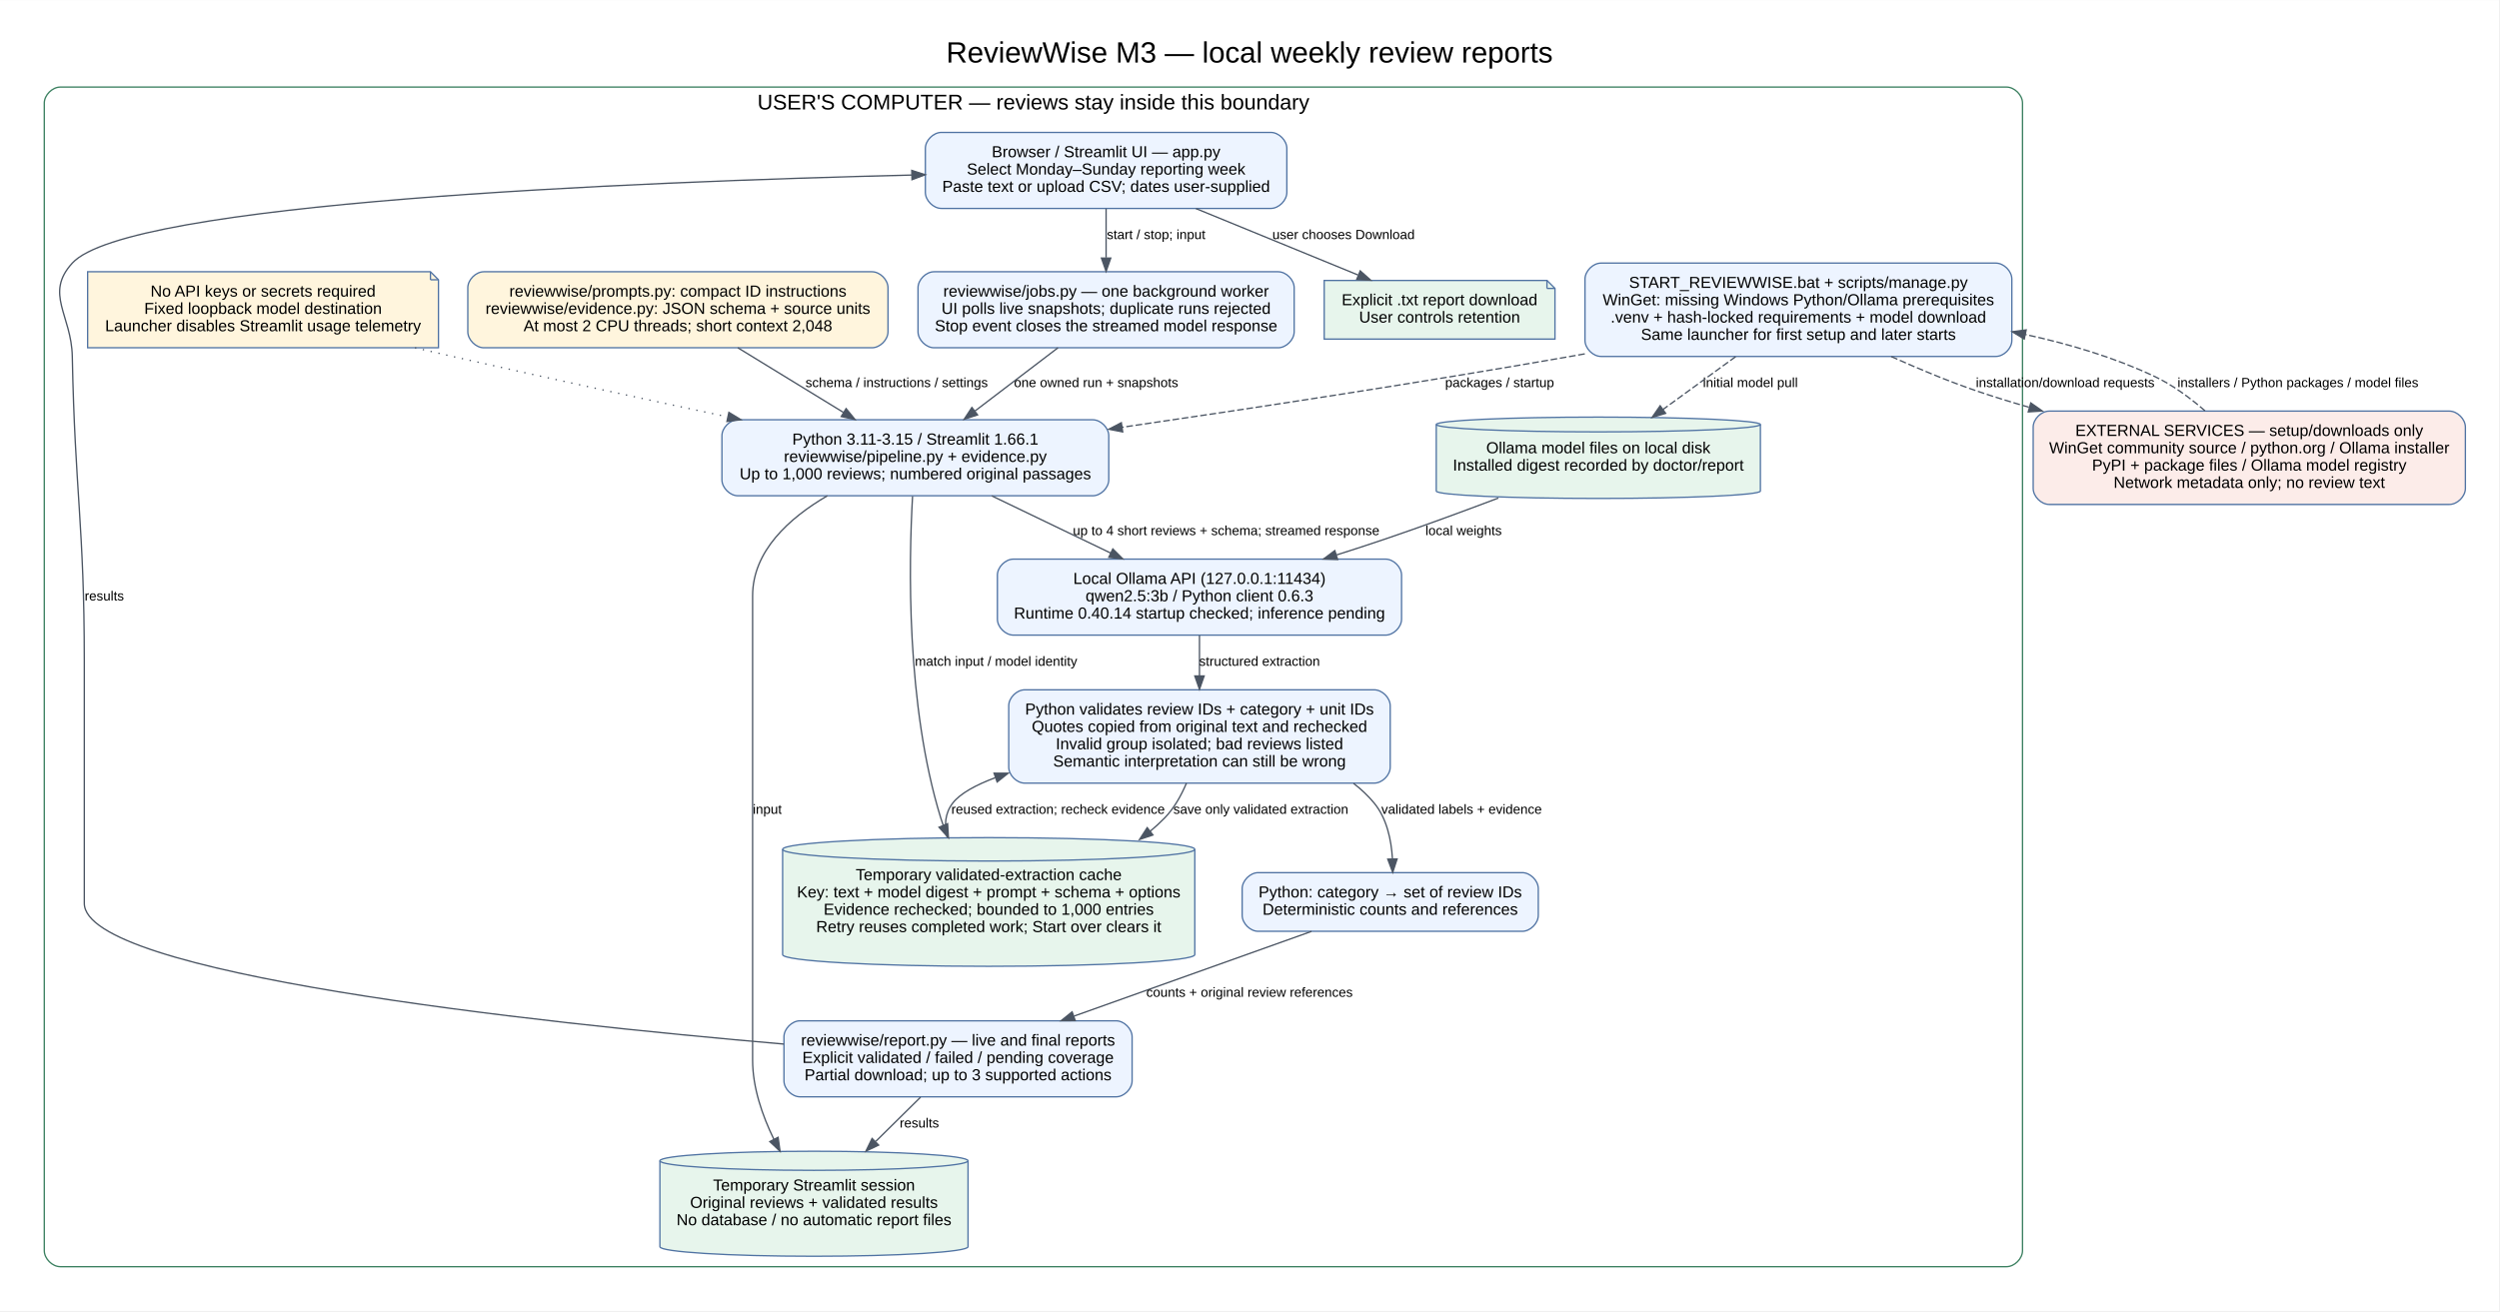
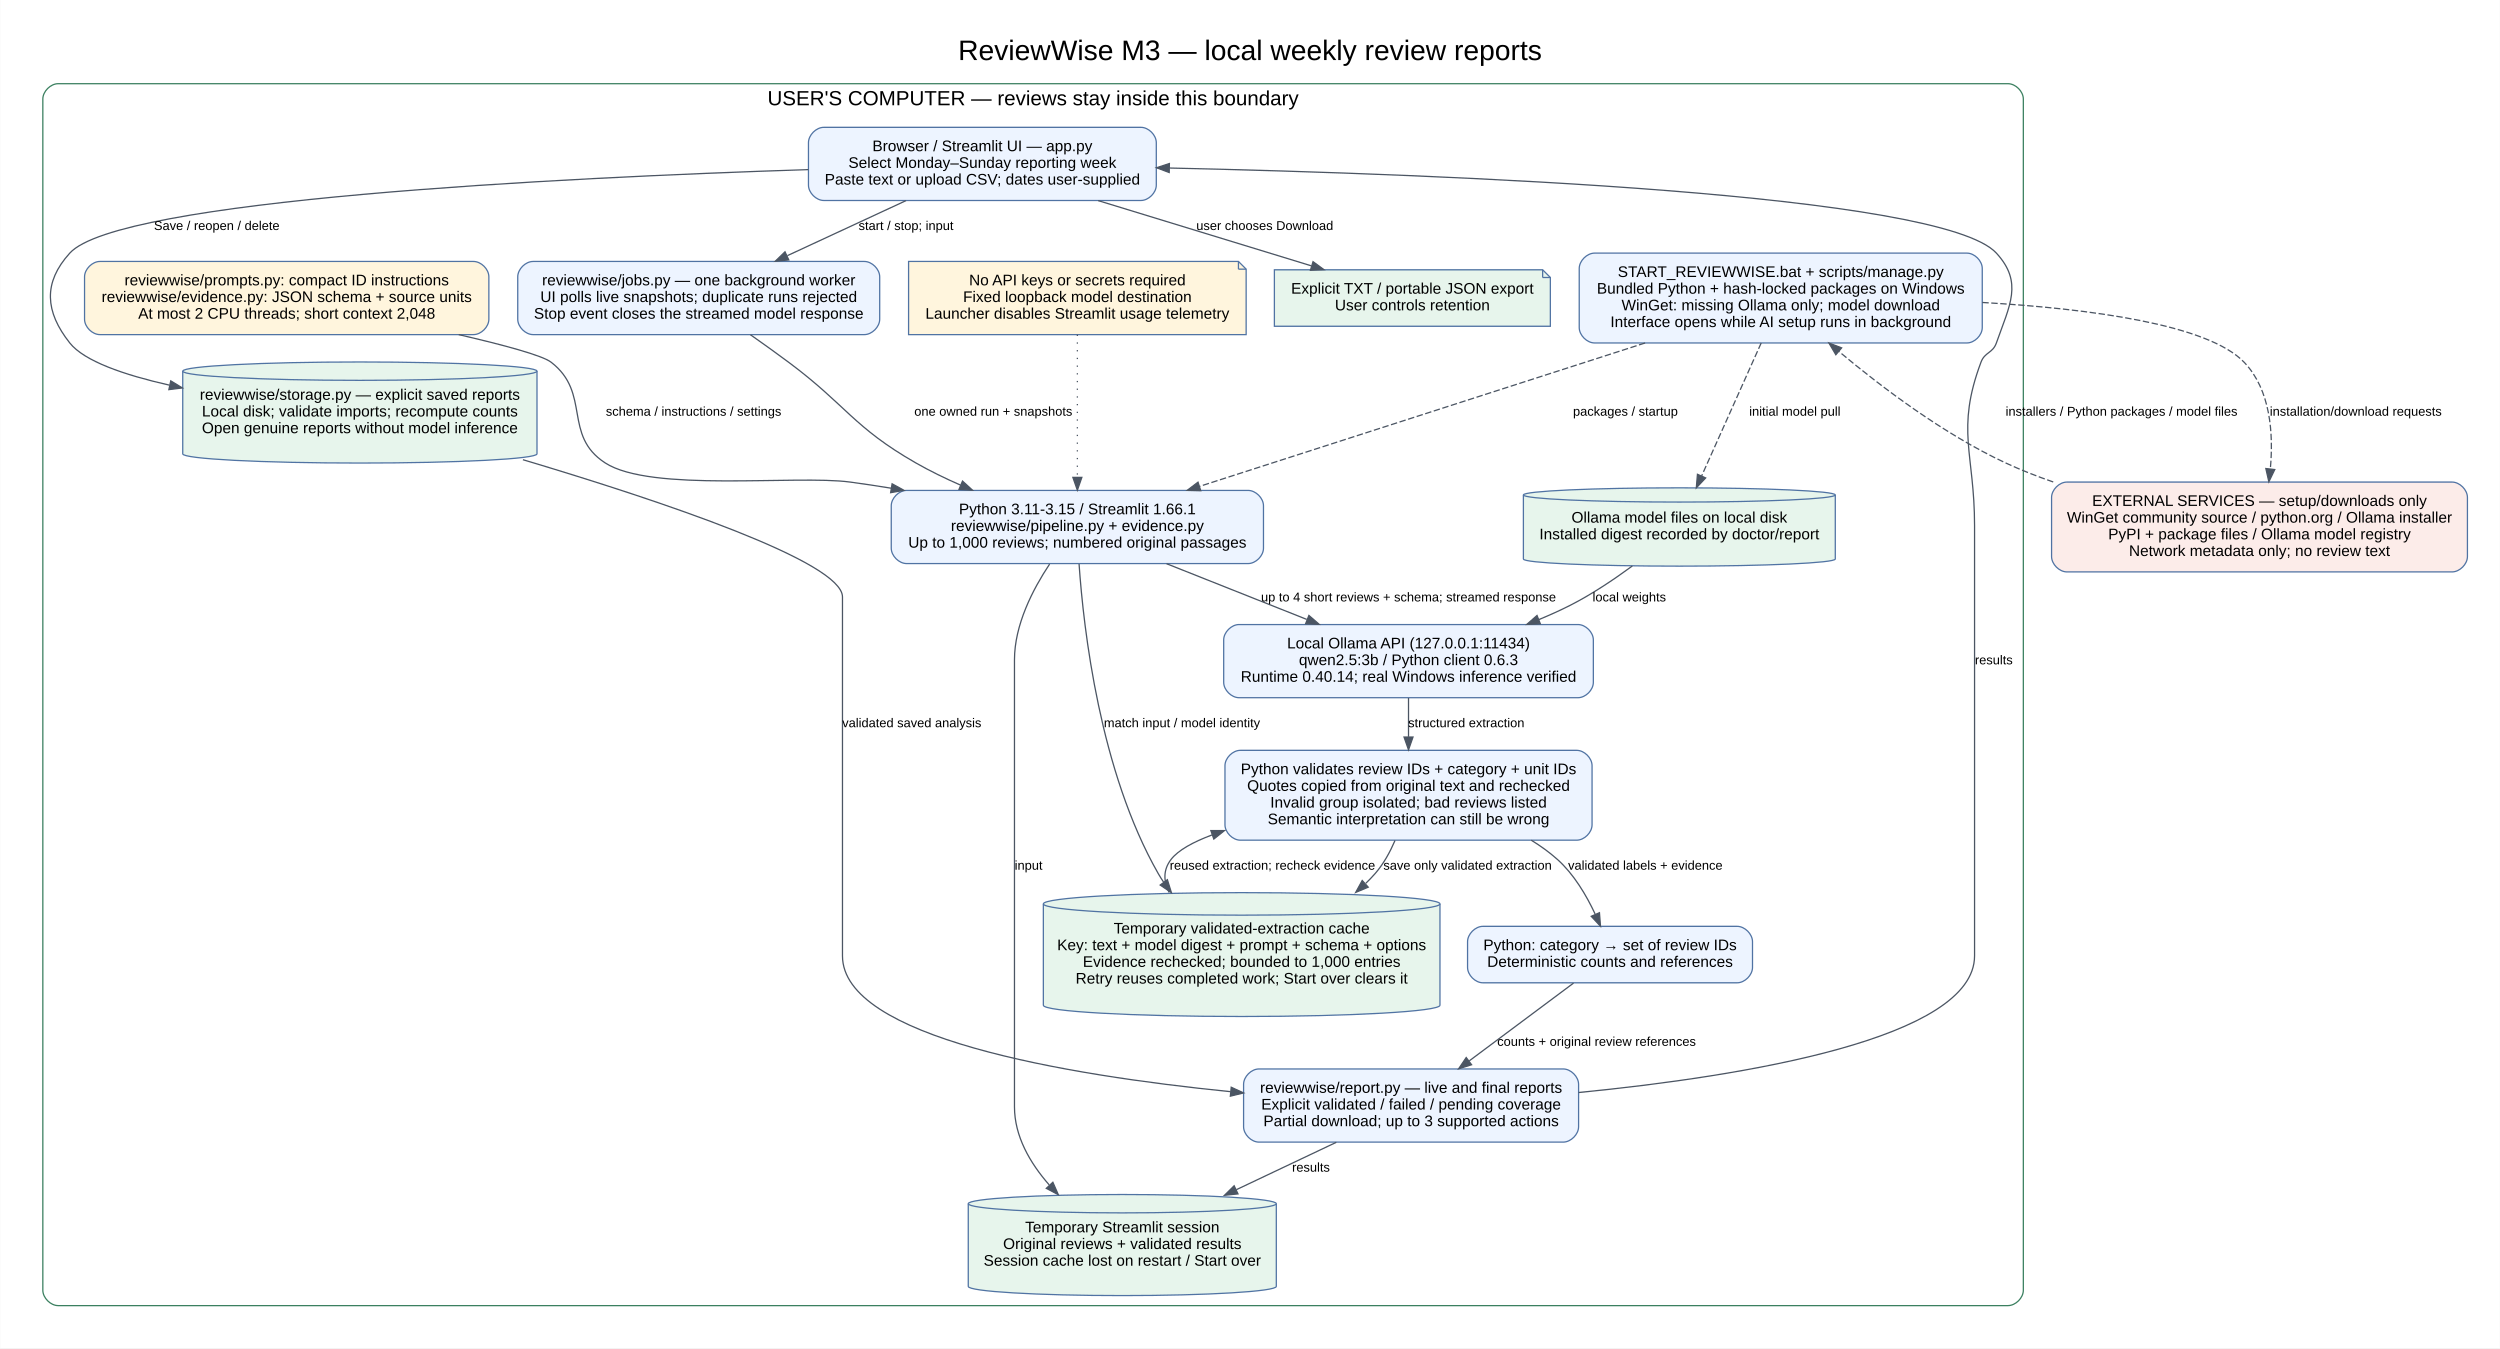
- <svg xmlns="http://www.w3.org/2000/svg" width="1873pt" height="983pt" viewBox="0.00 0.00 1873.40 983.03">
-   <g id="graph0" class="graph" transform="scale(1 1) rotate(0) translate(25.2 957.83)">
-     <polygon fill="white" stroke="transparent" points="-25.2,25.2 -25.2,-957.83 1848.2,-957.83 1848.2,25.2 -25.2,25.2" />
-     <text text-anchor="middle" x="911.5" y="-911.02" font-family="Arial" font-size="22.00">ReviewWise M3 — local weekly review reports</text>
+ <svg xmlns="http://www.w3.org/2000/svg" width="1947pt" height="1050pt" viewBox="0.00 0.00 1947.40 1050.40">
+   <g id="graph0" class="graph" transform="scale(1 1) rotate(0) translate(25.2 1025.2)">
+     <polygon fill="white" stroke="transparent" points="-25.2,25.2 -25.2,-1025.2 1922.2,-1025.2 1922.2,25.2 -25.2,25.2" />
+     <text text-anchor="middle" x="948.5" y="-978.4" font-family="Arial" font-size="22.00">ReviewWise M3 — local weekly review reports</text>
    <g id="clust1" class="cluster">
-       <path fill="white" stroke="#3b8060" d="M20,-8C20,-8 1479,-8 1479,-8 1485,-8 1491,-14 1491,-20 1491,-20 1491,-880.62 1491,-880.62 1491,-886.62 1485,-892.62 1479,-892.62 1479,-892.62 20,-892.62 20,-892.62 14,-892.62 8,-886.62 8,-880.62 8,-880.62 8,-20 8,-20 8,-14 14,-8 20,-8" />
-       <text text-anchor="middle" x="749.5" y="-875.83" font-family="Arial" font-size="16.00">USER'S COMPUTER — reviews stay inside this boundary</text>
+       <path fill="white" stroke="#3b8060" d="M20,-8C20,-8 1539,-8 1539,-8 1545,-8 1551,-14 1551,-20 1551,-20 1551,-948 1551,-948 1551,-954 1545,-960 1539,-960 1539,-960 20,-960 20,-960 14,-960 8,-954 8,-948 8,-948 8,-20 8,-20 8,-14 14,-8 20,-8" />
+       <text text-anchor="middle" x="779.5" y="-943.2" font-family="Arial" font-size="16.00">USER'S COMPUTER — reviews stay inside this boundary</text>
    </g>
    <g id="node1" class="node">
-       <path fill="#edf4ff" stroke="#5073a3" d="M927.5,-858.62C927.5,-858.62 680.5,-858.62 680.5,-858.62 674.5,-858.62 668.5,-852.62 668.5,-846.62 668.5,-846.62 668.5,-813.62 668.5,-813.62 668.5,-807.62 674.5,-801.62 680.5,-801.62 680.5,-801.62 927.5,-801.62 927.5,-801.62 933.5,-801.62 939.5,-807.62 939.5,-813.62 939.5,-813.62 939.5,-846.62 939.5,-846.62 939.5,-852.62 933.5,-858.62 927.5,-858.62" />
-       <text text-anchor="middle" x="804" y="-840.02" font-family="Arial" font-size="12.00">Browser / Streamlit UI — app.py</text>
-       <text text-anchor="middle" x="804" y="-827.02" font-family="Arial" font-size="12.00">Select Monday–Sunday reporting week</text>
-       <text text-anchor="middle" x="804" y="-814.02" font-family="Arial" font-size="12.00">Paste text or upload CSV; dates user-supplied</text>
+       <path fill="#edf4ff" stroke="#5073a3" d="M863.5,-926C863.5,-926 616.5,-926 616.5,-926 610.5,-926 604.5,-920 604.5,-914 604.5,-914 604.5,-881 604.5,-881 604.5,-875 610.5,-869 616.5,-869 616.5,-869 863.5,-869 863.5,-869 869.5,-869 875.5,-875 875.5,-881 875.5,-881 875.5,-914 875.5,-914 875.5,-920 869.5,-926 863.5,-926" />
+       <text text-anchor="middle" x="740" y="-907.4" font-family="Arial" font-size="12.00">Browser / Streamlit UI — app.py</text>
+       <text text-anchor="middle" x="740" y="-894.4" font-family="Arial" font-size="12.00">Select Monday–Sunday reporting week</text>
+       <text text-anchor="middle" x="740" y="-881.4" font-family="Arial" font-size="12.00">Paste text or upload CSV; dates user-supplied</text>
    </g>
    <g id="node3" class="node">
-       <path fill="#edf4ff" stroke="#5073a3" d="M933,-754.12C933,-754.12 675,-754.12 675,-754.12 669,-754.12 663,-748.12 663,-742.12 663,-742.12 663,-709.12 663,-709.12 663,-703.12 669,-697.12 675,-697.12 675,-697.12 933,-697.12 933,-697.12 939,-697.12 945,-703.12 945,-709.12 945,-709.12 945,-742.12 945,-742.12 945,-748.12 939,-754.12 933,-754.12" />
-       <text text-anchor="middle" x="804" y="-735.52" font-family="Arial" font-size="12.00">reviewwise/jobs.py — one background worker</text>
-       <text text-anchor="middle" x="804" y="-722.52" font-family="Arial" font-size="12.00">UI polls live snapshots; duplicate runs rejected</text>
-       <text text-anchor="middle" x="804" y="-709.52" font-family="Arial" font-size="12.00">Stop event closes the streamed model response</text>
+       <path fill="#edf4ff" stroke="#5073a3" d="M648,-821.5C648,-821.5 390,-821.5 390,-821.5 384,-821.5 378,-815.5 378,-809.5 378,-809.5 378,-776.5 378,-776.5 378,-770.5 384,-764.5 390,-764.5 390,-764.5 648,-764.5 648,-764.5 654,-764.5 660,-770.5 660,-776.5 660,-776.5 660,-809.5 660,-809.5 660,-815.5 654,-821.5 648,-821.5" />
+       <text text-anchor="middle" x="519" y="-802.9" font-family="Arial" font-size="12.00">reviewwise/jobs.py — one background worker</text>
+       <text text-anchor="middle" x="519" y="-789.9" font-family="Arial" font-size="12.00">UI polls live snapshots; duplicate runs rejected</text>
+       <text text-anchor="middle" x="519" y="-776.9" font-family="Arial" font-size="12.00">Stop event closes the streamed model response</text>
    </g>
    <g id="edge1" class="edge">
-       <path fill="none" stroke="#4b5563" d="M804,-801.39C804,-790.11 804,-776.89 804,-764.72" />
-       <polygon fill="#4b5563" stroke="#4b5563" points="807.5,-764.39 804,-754.39 800.5,-764.39 807.5,-764.39" />
-       <text text-anchor="middle" x="841.5" y="-778.62" font-family="Arial" font-size="10.00">start / stop; input</text>
+       <path fill="none" stroke="#4b5563" d="M680.49,-868.9C651.99,-855.68 617.7,-839.78 588.07,-826.03" />
+       <polygon fill="#4b5563" stroke="#4b5563" points="589.17,-822.68 578.62,-821.65 586.22,-829.03 589.17,-822.68" />
+       <text text-anchor="middle" x="680.5" y="-846" font-family="Arial" font-size="10.00">start / stop; input</text>
    </g>
    <g id="node12" class="node">
-       <polygon fill="#e7f5ec" stroke="#5073a3" points="1134.5,-747.62 967.5,-747.62 967.5,-703.62 1140.5,-703.62 1140.5,-741.62 1134.5,-747.62" />
-       <polyline fill="none" stroke="#5073a3" points="1134.5,-747.62 1134.5,-741.62 " />
-       <polyline fill="none" stroke="#5073a3" points="1140.5,-741.62 1134.5,-741.62 " />
-       <text text-anchor="middle" x="1054" y="-729.02" font-family="Arial" font-size="12.00">Explicit .txt report download</text>
-       <text text-anchor="middle" x="1054" y="-716.02" font-family="Arial" font-size="12.00">User controls retention</text>
+       <polygon fill="#e7f5ec" stroke="#5073a3" points="1176.5,-815 967.5,-815 967.5,-771 1182.5,-771 1182.5,-809 1176.5,-815" />
+       <polyline fill="none" stroke="#5073a3" points="1176.5,-815 1176.5,-809 " />
+       <polyline fill="none" stroke="#5073a3" points="1182.5,-809 1176.5,-809 " />
+       <text text-anchor="middle" x="1075" y="-796.4" font-family="Arial" font-size="12.00">Explicit TXT / portable JSON export</text>
+       <text text-anchor="middle" x="1075" y="-783.4" font-family="Arial" font-size="12.00">User controls retention</text>
+     </g>
+     <g id="edge17" class="edge">
+       <path fill="none" stroke="#4b5563" d="M830.21,-868.9C882.08,-853.03 946.62,-833.28 996.4,-818.05" />
+       <polygon fill="#4b5563" stroke="#4b5563" points="997.61,-821.34 1006.15,-815.07 995.57,-814.64 997.61,-821.34" />
+       <text text-anchor="middle" x="960" y="-846" font-family="Arial" font-size="10.00">user chooses Download</text>
+     </g>
+     <g id="node14" class="node">
+       <path fill="#e7f5ec" stroke="#5073a3" d="M393,-736.03C393,-739.98 331.15,-743.19 255,-743.19 178.85,-743.19 117,-739.98 117,-736.03 117,-736.03 117,-671.6 117,-671.6 117,-667.65 178.85,-664.44 255,-664.44 331.15,-664.44 393,-667.65 393,-671.6 393,-671.6 393,-736.03 393,-736.03" />
+       <path fill="none" stroke="#5073a3" d="M393,-736.03C393,-732.08 331.15,-728.87 255,-728.87 178.85,-728.87 117,-732.08 117,-736.03" />
+       <text text-anchor="middle" x="255" y="-713.71" font-family="Arial" font-size="12.00">reviewwise/storage.py — explicit saved reports</text>
+       <text text-anchor="middle" x="255" y="-700.71" font-family="Arial" font-size="12.00">Local disk; validate imports; recompute counts</text>
+       <text text-anchor="middle" x="255" y="-687.71" font-family="Arial" font-size="12.00">Open genuine reports without model inference</text>
    </g>
    <g id="edge15" class="edge">
-       <path fill="none" stroke="#4b5563" d="M871.32,-801.52C909.16,-786.01 956.03,-766.79 992.81,-751.71" />
-       <polygon fill="#4b5563" stroke="#4b5563" points="994.5,-754.8 1002.42,-747.77 991.84,-748.33 994.5,-754.8" />
-       <text text-anchor="middle" x="982" y="-778.62" font-family="Arial" font-size="10.00">user chooses Download</text>
+       <path fill="none" stroke="#4b5563" d="M604.42,-893.07C408.88,-886.7 66.86,-869.68 29,-828 8.08,-804.97 9.68,-782.39 29,-758 40.18,-743.88 71.09,-733.14 106.59,-725.14" />
+       <polygon fill="#4b5563" stroke="#4b5563" points="107.67,-728.48 116.71,-722.95 106.2,-721.64 107.67,-728.48" />
+       <text text-anchor="middle" x="143.5" y="-846" font-family="Arial" font-size="10.00">Save / reopen / delete</text>
    </g>
    <g id="node2" class="node">
-       <path fill="#edf4ff" stroke="#5073a3" d="M794,-643.12C794,-643.12 528,-643.12 528,-643.12 522,-643.12 516,-637.12 516,-631.12 516,-631.12 516,-598.12 516,-598.12 516,-592.12 522,-586.12 528,-586.12 528,-586.12 794,-586.12 794,-586.12 800,-586.12 806,-592.12 806,-598.12 806,-598.12 806,-631.12 806,-631.12 806,-637.12 800,-643.12 794,-643.12" />
-       <text text-anchor="middle" x="661" y="-624.52" font-family="Arial" font-size="12.00">Python 3.11-3.15 / Streamlit 1.66.1</text>
-       <text text-anchor="middle" x="661" y="-611.52" font-family="Arial" font-size="12.00">reviewwise/pipeline.py + evidence.py</text>
-       <text text-anchor="middle" x="661" y="-598.52" font-family="Arial" font-size="12.00">Up to 1,000 reviews; numbered original passages</text>
+       <path fill="#edf4ff" stroke="#5073a3" d="M947,-643.12C947,-643.12 681,-643.12 681,-643.12 675,-643.12 669,-637.12 669,-631.12 669,-631.12 669,-598.12 669,-598.12 669,-592.12 675,-586.12 681,-586.12 681,-586.12 947,-586.12 947,-586.12 953,-586.12 959,-592.12 959,-598.12 959,-598.12 959,-631.12 959,-631.12 959,-637.12 953,-643.12 947,-643.12" />
+       <text text-anchor="middle" x="814" y="-624.52" font-family="Arial" font-size="12.00">Python 3.11-3.15 / Streamlit 1.66.1</text>
+       <text text-anchor="middle" x="814" y="-611.52" font-family="Arial" font-size="12.00">reviewwise/pipeline.py + evidence.py</text>
+       <text text-anchor="middle" x="814" y="-598.52" font-family="Arial" font-size="12.00">Up to 1,000 reviews; numbered original passages</text>
    </g>
    <g id="node5" class="node">
-       <path fill="#edf4ff" stroke="#5073a3" d="M1013.5,-538.62C1013.5,-538.62 734.5,-538.62 734.5,-538.62 728.5,-538.62 722.5,-532.62 722.5,-526.62 722.5,-526.62 722.5,-493.62 722.5,-493.62 722.5,-487.62 728.5,-481.62 734.5,-481.62 734.5,-481.62 1013.5,-481.62 1013.5,-481.62 1019.5,-481.62 1025.5,-487.62 1025.5,-493.62 1025.5,-493.62 1025.5,-526.62 1025.5,-526.62 1025.5,-532.62 1019.5,-538.62 1013.5,-538.62" />
-       <text text-anchor="middle" x="874" y="-520.02" font-family="Arial" font-size="12.00">Local Ollama API (127.0.0.1:11434)</text>
-       <text text-anchor="middle" x="874" y="-507.02" font-family="Arial" font-size="12.00">qwen2.5:3b / Python client 0.6.3</text>
-       <text text-anchor="middle" x="874" y="-494.02" font-family="Arial" font-size="12.00">Runtime 0.40.14 startup checked; inference pending</text>
+       <path fill="#edf4ff" stroke="#5073a3" d="M1204,-538.62C1204,-538.62 940,-538.62 940,-538.62 934,-538.62 928,-532.62 928,-526.62 928,-526.62 928,-493.62 928,-493.62 928,-487.62 934,-481.62 940,-481.62 940,-481.62 1204,-481.62 1204,-481.62 1210,-481.62 1216,-487.62 1216,-493.62 1216,-493.62 1216,-526.62 1216,-526.62 1216,-532.62 1210,-538.62 1204,-538.62" />
+       <text text-anchor="middle" x="1072" y="-520.02" font-family="Arial" font-size="12.00">Local Ollama API (127.0.0.1:11434)</text>
+       <text text-anchor="middle" x="1072" y="-507.02" font-family="Arial" font-size="12.00">qwen2.5:3b / Python client 0.6.3</text>
+       <text text-anchor="middle" x="1072" y="-494.02" font-family="Arial" font-size="12.00">Runtime 0.40.14; real Windows inference verified</text>
    </g>
    <g id="edge4" class="edge">
-       <path fill="none" stroke="#4b5563" d="M718.36,-586.02C745.82,-572.81 778.87,-556.9 807.43,-543.16" />
-       <polygon fill="#4b5563" stroke="#4b5563" points="809.04,-546.27 816.54,-538.78 806.01,-539.96 809.04,-546.27" />
-       <text text-anchor="middle" x="894" y="-556.62" font-family="Arial" font-size="10.00">up to 4 short reviews + schema; streamed response</text>
+       <path fill="none" stroke="#4b5563" d="M883.48,-586.02C917.18,-572.63 957.81,-556.49 992.72,-542.62" />
+       <polygon fill="#4b5563" stroke="#4b5563" points="994.4,-545.72 1002.4,-538.78 991.81,-539.22 994.4,-545.72" />
+       <text text-anchor="middle" x="1072" y="-556.62" font-family="Arial" font-size="10.00">up to 4 short reviews + schema; streamed response</text>
    </g>
    <g id="node9" class="node">
-       <path fill="#e7f5ec" stroke="#5073a3" d="M700.5,-87.4C700.5,-91.35 648.73,-94.56 585,-94.56 521.27,-94.56 469.5,-91.35 469.5,-87.4 469.5,-87.4 469.5,-22.97 469.5,-22.97 469.5,-19.02 521.27,-15.81 585,-15.81 648.73,-15.81 700.5,-19.02 700.5,-22.97 700.5,-22.97 700.5,-87.4 700.5,-87.4" />
-       <path fill="none" stroke="#5073a3" d="M700.5,-87.4C700.5,-83.45 648.73,-80.24 585,-80.24 521.27,-80.24 469.5,-83.45 469.5,-87.4" />
-       <text text-anchor="middle" x="585" y="-65.09" font-family="Arial" font-size="12.00">Temporary Streamlit session</text>
-       <text text-anchor="middle" x="585" y="-52.09" font-family="Arial" font-size="12.00">Original reviews + validated results</text>
-       <text text-anchor="middle" x="585" y="-39.09" font-family="Arial" font-size="12.00">No database / no automatic report files</text>
+       <path fill="#e7f5ec" stroke="#5073a3" d="M969,-87.4C969,-91.35 915.21,-94.56 849,-94.56 782.79,-94.56 729,-91.35 729,-87.4 729,-87.4 729,-22.97 729,-22.97 729,-19.02 782.79,-15.81 849,-15.81 915.21,-15.81 969,-19.02 969,-22.97 969,-22.97 969,-87.4 969,-87.4" />
+       <path fill="none" stroke="#5073a3" d="M969,-87.4C969,-83.45 915.21,-80.24 849,-80.24 782.79,-80.24 729,-83.45 729,-87.4" />
+       <text text-anchor="middle" x="849" y="-65.09" font-family="Arial" font-size="12.00">Temporary Streamlit session</text>
+       <text text-anchor="middle" x="849" y="-52.09" font-family="Arial" font-size="12.00">Original reviews + validated results</text>
+       <text text-anchor="middle" x="849" y="-39.09" font-family="Arial" font-size="12.00">Session cache lost on restart / Start over</text>
    </g>
    <g id="edge13" class="edge">
-       <path fill="none" stroke="#4b5563" d="M595,-586.1C566.26,-569.33 539,-544.6 539,-511.12 539,-511.12 539,-511.12 539,-162.88 539,-142.44 546.21,-121.46 554.92,-103.58" />
-       <polygon fill="#4b5563" stroke="#4b5563" points="558.11,-105.02 559.58,-94.53 551.89,-101.81 558.11,-105.02" />
-       <text text-anchor="middle" x="550" y="-347.62" font-family="Arial" font-size="10.00">input</text>
+       <path fill="none" stroke="#4b5563" d="M792.37,-585.72C779.24,-566 765,-538.34 765,-511.12 765,-511.12 765,-511.12 765,-162.88 765,-139.98 777.09,-119.1 792.1,-102" />
+       <polygon fill="#4b5563" stroke="#4b5563" points="794.91,-104.12 799.17,-94.42 789.79,-99.35 794.91,-104.12" />
+       <text text-anchor="middle" x="776" y="-347.62" font-family="Arial" font-size="10.00">input</text>
    </g>
    <g id="node10" class="node">
-       <path fill="#e7f5ec" stroke="#5073a3" d="M870.5,-320.98C870.5,-325.82 801.25,-329.75 716,-329.75 630.75,-329.75 561.5,-325.82 561.5,-320.98 561.5,-320.98 561.5,-242.02 561.5,-242.02 561.5,-237.18 630.75,-233.25 716,-233.25 801.25,-233.25 870.5,-237.18 870.5,-242.02 870.5,-242.02 870.5,-320.98 870.5,-320.98" />
-       <path fill="none" stroke="#5073a3" d="M870.5,-320.98C870.5,-316.14 801.25,-312.2 716,-312.2 630.75,-312.2 561.5,-316.14 561.5,-320.98" />
-       <text text-anchor="middle" x="716" y="-297.9" font-family="Arial" font-size="12.00">Temporary validated-extraction cache</text>
-       <text text-anchor="middle" x="716" y="-284.9" font-family="Arial" font-size="12.00">Key: text + model digest + prompt + schema + options</text>
-       <text text-anchor="middle" x="716" y="-271.9" font-family="Arial" font-size="12.00">Evidence rechecked; bounded to 1,000 entries</text>
-       <text text-anchor="middle" x="716" y="-258.9" font-family="Arial" font-size="12.00">Retry reuses completed work; Start over clears it</text>
+       <path fill="#e7f5ec" stroke="#5073a3" d="M1096.5,-320.98C1096.5,-325.82 1027.25,-329.75 942,-329.75 856.75,-329.75 787.5,-325.82 787.5,-320.98 787.5,-320.98 787.5,-242.02 787.5,-242.02 787.5,-237.18 856.75,-233.25 942,-233.25 1027.25,-233.25 1096.5,-237.18 1096.5,-242.02 1096.5,-242.02 1096.5,-320.98 1096.5,-320.98" />
+       <path fill="none" stroke="#5073a3" d="M1096.5,-320.98C1096.5,-316.14 1027.25,-312.2 942,-312.2 856.75,-312.2 787.5,-316.14 787.5,-320.98" />
+       <text text-anchor="middle" x="942" y="-297.9" font-family="Arial" font-size="12.00">Temporary validated-extraction cache</text>
+       <text text-anchor="middle" x="942" y="-284.9" font-family="Arial" font-size="12.00">Key: text + model digest + prompt + schema + options</text>
+       <text text-anchor="middle" x="942" y="-271.9" font-family="Arial" font-size="12.00">Evidence rechecked; bounded to 1,000 entries</text>
+       <text text-anchor="middle" x="942" y="-258.9" font-family="Arial" font-size="12.00">Retry reuses completed work; Start over clears it</text>
    </g>
    <g id="edge5" class="edge">
-       <path fill="none" stroke="#4b5563" d="M658.91,-585.77C656.06,-536.09 653.96,-429.44 680,-344.62 680.58,-342.75 681.22,-340.87 681.91,-338.99" />
-       <polygon fill="#4b5563" stroke="#4b5563" points="685.18,-340.24 685.81,-329.66 678.73,-337.54 685.18,-340.24" />
-       <text text-anchor="middle" x="721.5" y="-458.62" font-family="Arial" font-size="10.00">match input / model identity</text>
+       <path fill="none" stroke="#4b5563" d="M815.33,-585.79C818.85,-534.76 831.56,-424.17 877,-344.62 878.29,-342.37 879.68,-340.15 881.16,-337.96" />
+       <polygon fill="#4b5563" stroke="#4b5563" points="884.13,-339.84 887.27,-329.72 878.51,-335.67 884.13,-339.84" />
+       <text text-anchor="middle" x="895.5" y="-458.62" font-family="Arial" font-size="10.00">match input / model identity</text>
    </g>
    <g id="edge2" class="edge">
-       <path fill="none" stroke="#4b5563" d="M767.92,-697.12C749.01,-682.71 725.68,-664.93 705.64,-649.65" />
-       <polygon fill="#4b5563" stroke="#4b5563" points="707.65,-646.78 697.57,-643.5 703.4,-652.35 707.65,-646.78" />
-       <text text-anchor="middle" x="796.5" y="-667.62" font-family="Arial" font-size="10.00">one owned run + snapshots</text>
+       <path fill="none" stroke="#4b5563" d="M559.27,-764.42C569.08,-757.53 579.48,-750.09 589,-743 634.01,-709.48 639.31,-692.52 688,-664.62 699.04,-658.3 711.04,-652.46 723.12,-647.18" />
+       <polygon fill="#4b5563" stroke="#4b5563" points="724.52,-650.39 732.35,-643.25 721.78,-643.95 724.52,-650.39" />
+       <text text-anchor="middle" x="748.5" y="-701.31" font-family="Arial" font-size="10.00">one owned run + snapshots</text>
    </g>
    <g id="node4" class="node">
-       <path fill="#fff5dd" stroke="#5073a3" d="M628.5,-754.12C628.5,-754.12 337.5,-754.12 337.5,-754.12 331.5,-754.12 325.5,-748.12 325.5,-742.12 325.5,-742.12 325.5,-709.12 325.5,-709.12 325.5,-703.12 331.5,-697.12 337.5,-697.12 337.5,-697.12 628.5,-697.12 628.5,-697.12 634.5,-697.12 640.5,-703.12 640.5,-709.12 640.5,-709.12 640.5,-742.12 640.5,-742.12 640.5,-748.12 634.5,-754.12 628.5,-754.12" />
-       <text text-anchor="middle" x="483" y="-735.52" font-family="Arial" font-size="12.00">reviewwise/prompts.py: compact ID instructions</text>
-       <text text-anchor="middle" x="483" y="-722.52" font-family="Arial" font-size="12.00">reviewwise/evidence.py: JSON schema + source units</text>
-       <text text-anchor="middle" x="483" y="-709.52" font-family="Arial" font-size="12.00">At most 2 CPU threads; short context 2,048</text>
+       <path fill="#fff5dd" stroke="#5073a3" d="M343.5,-821.5C343.5,-821.5 52.5,-821.5 52.5,-821.5 46.5,-821.5 40.5,-815.5 40.5,-809.5 40.5,-809.5 40.5,-776.5 40.5,-776.5 40.5,-770.5 46.5,-764.5 52.5,-764.5 52.5,-764.5 343.5,-764.5 343.5,-764.5 349.5,-764.5 355.5,-770.5 355.5,-776.5 355.5,-776.5 355.5,-809.5 355.5,-809.5 355.5,-815.5 349.5,-821.5 343.5,-821.5" />
+       <text text-anchor="middle" x="198" y="-802.9" font-family="Arial" font-size="12.00">reviewwise/prompts.py: compact ID instructions</text>
+       <text text-anchor="middle" x="198" y="-789.9" font-family="Arial" font-size="12.00">reviewwise/evidence.py: JSON schema + source units</text>
+       <text text-anchor="middle" x="198" y="-776.9" font-family="Arial" font-size="12.00">At most 2 CPU threads; short context 2,048</text>
    </g>
    <g id="edge3" class="edge">
-       <path fill="none" stroke="#4b5563" d="M527.92,-697.12C551.96,-682.4 581.75,-664.15 607.05,-648.66" />
-       <polygon fill="#4b5563" stroke="#4b5563" points="609.09,-651.52 615.79,-643.31 605.43,-645.55 609.09,-651.52" />
-       <text text-anchor="middle" x="647" y="-667.62" font-family="Arial" font-size="10.00">schema / instructions / settings</text>
+       <path fill="none" stroke="#4b5563" d="M332.02,-764.49C367.09,-756.41 397.1,-748.31 404,-743 435.31,-718.89 412.91,-686.24 446,-664.62 481.64,-641.34 594.81,-655.32 637,-649.62 647.45,-648.22 658.21,-646.59 669.02,-644.83" />
+       <polygon fill="#4b5563" stroke="#4b5563" points="669.67,-648.27 678.96,-643.17 668.52,-641.36 669.67,-648.27" />
+       <text text-anchor="middle" x="515" y="-701.31" font-family="Arial" font-size="10.00">schema / instructions / settings</text>
    </g>
    <g id="node6" class="node">
-       <path fill="#edf4ff" stroke="#5073a3" d="M1005,-440.62C1005,-440.62 743,-440.62 743,-440.62 737,-440.62 731,-434.62 731,-428.62 731,-428.62 731,-382.62 731,-382.62 731,-376.62 737,-370.62 743,-370.62 743,-370.62 1005,-370.62 1005,-370.62 1011,-370.62 1017,-376.62 1017,-382.62 1017,-382.62 1017,-428.62 1017,-428.62 1017,-434.62 1011,-440.62 1005,-440.62" />
-       <text text-anchor="middle" x="874" y="-422.02" font-family="Arial" font-size="12.00">Python validates review IDs + category + unit IDs</text>
-       <text text-anchor="middle" x="874" y="-409.02" font-family="Arial" font-size="12.00">Quotes copied from original text and rechecked</text>
-       <text text-anchor="middle" x="874" y="-396.02" font-family="Arial" font-size="12.00">Invalid group isolated; bad reviews listed</text>
-       <text text-anchor="middle" x="874" y="-383.02" font-family="Arial" font-size="12.00">Semantic interpretation can still be wrong</text>
+       <path fill="#edf4ff" stroke="#5073a3" d="M1203,-440.62C1203,-440.62 941,-440.62 941,-440.62 935,-440.62 929,-434.62 929,-428.62 929,-428.62 929,-382.62 929,-382.62 929,-376.62 935,-370.62 941,-370.62 941,-370.62 1203,-370.62 1203,-370.62 1209,-370.62 1215,-376.62 1215,-382.62 1215,-382.62 1215,-428.62 1215,-428.62 1215,-434.62 1209,-440.62 1203,-440.62" />
+       <text text-anchor="middle" x="1072" y="-422.02" font-family="Arial" font-size="12.00">Python validates review IDs + category + unit IDs</text>
+       <text text-anchor="middle" x="1072" y="-409.02" font-family="Arial" font-size="12.00">Quotes copied from original text and rechecked</text>
+       <text text-anchor="middle" x="1072" y="-396.02" font-family="Arial" font-size="12.00">Invalid group isolated; bad reviews listed</text>
+       <text text-anchor="middle" x="1072" y="-383.02" font-family="Arial" font-size="12.00">Semantic interpretation can still be wrong</text>
    </g>
    <g id="edge9" class="edge">
-       <path fill="none" stroke="#4b5563" d="M874,-481.39C874,-472.05 874,-461.38 874,-451.09" />
-       <polygon fill="#4b5563" stroke="#4b5563" points="877.5,-450.98 874,-440.98 870.5,-450.98 877.5,-450.98" />
-       <text text-anchor="middle" x="919" y="-458.62" font-family="Arial" font-size="10.00">structured extraction</text>
+       <path fill="none" stroke="#4b5563" d="M1072,-481.39C1072,-472.05 1072,-461.38 1072,-451.09" />
+       <polygon fill="#4b5563" stroke="#4b5563" points="1075.5,-450.98 1072,-440.98 1068.5,-450.98 1075.5,-450.98" />
+       <text text-anchor="middle" x="1117" y="-458.62" font-family="Arial" font-size="10.00">structured extraction</text>
    </g>
    <g id="node7" class="node">
-       <path fill="#edf4ff" stroke="#5073a3" d="M1116,-303.5C1116,-303.5 918,-303.5 918,-303.5 912,-303.5 906,-297.5 906,-291.5 906,-291.5 906,-271.5 906,-271.5 906,-265.5 912,-259.5 918,-259.5 918,-259.5 1116,-259.5 1116,-259.5 1122,-259.5 1128,-265.5 1128,-271.5 1128,-271.5 1128,-291.5 1128,-291.5 1128,-297.5 1122,-303.5 1116,-303.5" />
-       <text text-anchor="middle" x="1017" y="-284.9" font-family="Arial" font-size="12.00">Python: category → set of review IDs</text>
-       <text text-anchor="middle" x="1017" y="-271.9" font-family="Arial" font-size="12.00">Deterministic counts and references</text>
+       <path fill="#edf4ff" stroke="#5073a3" d="M1328,-303.5C1328,-303.5 1130,-303.5 1130,-303.5 1124,-303.5 1118,-297.5 1118,-291.5 1118,-291.5 1118,-271.5 1118,-271.5 1118,-265.5 1124,-259.5 1130,-259.5 1130,-259.5 1328,-259.5 1328,-259.5 1334,-259.5 1340,-265.5 1340,-271.5 1340,-271.5 1340,-291.5 1340,-291.5 1340,-297.5 1334,-303.5 1328,-303.5" />
+       <text text-anchor="middle" x="1229" y="-284.9" font-family="Arial" font-size="12.00">Python: category → set of review IDs</text>
+       <text text-anchor="middle" x="1229" y="-271.9" font-family="Arial" font-size="12.00">Deterministic counts and references</text>
    </g>
    <g id="edge10" class="edge">
-       <path fill="none" stroke="#4b5563" d="M989.5,-370.43C995.21,-366.07 1000.45,-361.16 1005,-355.62 1014.44,-344.14 1017.8,-328.12 1018.65,-314.01" />
-       <polygon fill="#4b5563" stroke="#4b5563" points="1022.15,-313.76 1018.87,-303.69 1015.16,-313.62 1022.15,-313.76" />
-       <text text-anchor="middle" x="1070.5" y="-347.62" font-family="Arial" font-size="10.00">validated labels + evidence</text>
+       <path fill="none" stroke="#4b5563" d="M1167.62,-370.59C1174.9,-366.14 1181.81,-361.16 1188,-355.62 1200.87,-344.11 1210.61,-327.57 1217.37,-313.13" />
+       <polygon fill="#4b5563" stroke="#4b5563" points="1220.76,-314.12 1221.57,-303.55 1214.35,-311.31 1220.76,-314.12" />
+       <text text-anchor="middle" x="1256.5" y="-347.62" font-family="Arial" font-size="10.00">validated labels + evidence</text>
    </g>
    <g id="edge7" class="edge">
-       <path fill="none" stroke="#4b5563" d="M864.22,-370.6C860.32,-361.34 855.03,-351.88 848,-344.62 844.6,-341.12 840.96,-337.78 837.14,-334.62" />
-       <polygon fill="#4b5563" stroke="#4b5563" points="839.11,-331.72 829.06,-328.36 834.82,-337.25 839.11,-331.72" />
-       <text text-anchor="middle" x="920" y="-347.62" font-family="Arial" font-size="10.00">save only validated extraction</text>
+       <path fill="none" stroke="#4b5563" d="M1061.49,-370.41C1057.61,-361.35 1052.52,-352.05 1046,-344.62 1043.71,-342.02 1041.28,-339.49 1038.75,-337.04" />
+       <polygon fill="#4b5563" stroke="#4b5563" points="1040.61,-334.01 1030.84,-329.92 1035.93,-339.21 1040.61,-334.01" />
+       <text text-anchor="middle" x="1118" y="-347.62" font-family="Arial" font-size="10.00">save only validated extraction</text>
    </g>
    <g id="node8" class="node">
-       <path fill="#edf4ff" stroke="#5073a3" d="M811.5,-192.38C811.5,-192.38 574.5,-192.38 574.5,-192.38 568.5,-192.38 562.5,-186.38 562.5,-180.38 562.5,-180.38 562.5,-147.38 562.5,-147.38 562.5,-141.38 568.5,-135.38 574.5,-135.38 574.5,-135.38 811.5,-135.38 811.5,-135.38 817.5,-135.38 823.5,-141.38 823.5,-147.38 823.5,-147.38 823.5,-180.38 823.5,-180.38 823.5,-186.38 817.5,-192.38 811.5,-192.38" />
-       <text text-anchor="middle" x="693" y="-173.78" font-family="Arial" font-size="12.00">reviewwise/report.py — live and final reports</text>
-       <text text-anchor="middle" x="693" y="-160.78" font-family="Arial" font-size="12.00">Explicit validated / failed / pending coverage</text>
-       <text text-anchor="middle" x="693" y="-147.78" font-family="Arial" font-size="12.00">Partial download; up to 3 supported actions</text>
+       <path fill="#edf4ff" stroke="#5073a3" d="M1192.5,-192.38C1192.5,-192.38 955.5,-192.38 955.5,-192.38 949.5,-192.38 943.5,-186.38 943.5,-180.38 943.5,-180.38 943.5,-147.38 943.5,-147.38 943.5,-141.38 949.5,-135.38 955.5,-135.38 955.5,-135.38 1192.5,-135.38 1192.5,-135.38 1198.5,-135.38 1204.5,-141.38 1204.5,-147.38 1204.5,-147.38 1204.5,-180.38 1204.5,-180.38 1204.5,-186.38 1198.5,-192.38 1192.5,-192.38" />
+       <text text-anchor="middle" x="1074" y="-173.78" font-family="Arial" font-size="12.00">reviewwise/report.py — live and final reports</text>
+       <text text-anchor="middle" x="1074" y="-160.78" font-family="Arial" font-size="12.00">Explicit validated / failed / pending coverage</text>
+       <text text-anchor="middle" x="1074" y="-147.78" font-family="Arial" font-size="12.00">Partial download; up to 3 supported actions</text>
    </g>
    <g id="edge11" class="edge">
-       <path fill="none" stroke="#4b5563" d="M957.95,-259.43C908.17,-241.66 836.25,-216 779.9,-195.89" />
-       <polygon fill="#4b5563" stroke="#4b5563" points="780.88,-192.52 770.28,-192.45 778.52,-199.11 780.88,-192.52" />
-       <text text-anchor="middle" x="911.5" y="-210.38" font-family="Arial" font-size="10.00">counts + original review references</text>
+       <path fill="none" stroke="#4b5563" d="M1200.57,-259.29C1177.86,-242.35 1145.59,-218.28 1119.33,-198.69" />
+       <polygon fill="#4b5563" stroke="#4b5563" points="1121.14,-195.67 1111.03,-192.5 1116.95,-201.28 1121.14,-195.67" />
+       <text text-anchor="middle" x="1218.5" y="-210.38" font-family="Arial" font-size="10.00">counts + original review references</text>
    </g>
    <g id="edge12" class="edge">
-       <path fill="none" stroke="#4b5563" d="M562.42,-174.93C371.34,-191.44 38,-227.78 38,-280.5 38,-462.12 38,-462.12 38,-462.12 38,-563.76 31,-589.01 29,-690.62 28.39,-721.73 7.99,-737.68 29,-760.62 70.55,-806.01 445.66,-821.49 658.38,-826.65" />
-       <polygon fill="#4b5563" stroke="#4b5563" points="658.31,-830.14 668.39,-826.88 658.48,-823.15 658.31,-830.14" />
-       <text text-anchor="middle" x="53" y="-507.62" font-family="Arial" font-size="10.00">results</text>
+       <path fill="none" stroke="#4b5563" d="M1204.53,-174.02C1333.93,-186.77 1513,-216.07 1513,-280.5 1513,-615.62 1513,-615.62 1513,-615.62 1513,-672.28 1498.2,-689.92 1518,-743 1520.98,-751 1527.17,-749.94 1530,-758 1540.3,-787.36 1551.03,-805.07 1530,-828 1487.44,-874.41 1102.15,-889.47 885.8,-894.29" />
+       <polygon fill="#4b5563" stroke="#4b5563" points="885.55,-890.79 875.63,-894.51 885.7,-897.79 885.55,-890.79" />
+       <text text-anchor="middle" x="1528" y="-507.62" font-family="Arial" font-size="10.00">results</text>
    </g>
    <g id="edge14" class="edge">
-       <path fill="none" stroke="#4b5563" d="M664.91,-135.12C654.65,-124.99 642.77,-113.25 631.34,-101.97" />
-       <polygon fill="#4b5563" stroke="#4b5563" points="633.5,-99.18 623.93,-94.64 628.58,-104.16 633.5,-99.18" />
-       <text text-anchor="middle" x="664" y="-112.37" font-family="Arial" font-size="10.00">results</text>
+       <path fill="none" stroke="#4b5563" d="M1015.76,-135.26C992,-123.99 964,-110.71 937.79,-98.29" />
+       <polygon fill="#4b5563" stroke="#4b5563" points="939.14,-95.05 928.6,-93.93 936.14,-101.38 939.14,-95.05" />
+       <text text-anchor="middle" x="996" y="-112.37" font-family="Arial" font-size="10.00">results</text>
    </g>
    <g id="edge6" class="edge">
-       <path fill="none" stroke="#4b5563" d="M684.9,-329.94C682.61,-338.99 683.14,-348.01 689,-355.62 694.54,-362.82 706.14,-369.18 720.97,-374.73" />
-       <polygon fill="#4b5563" stroke="#4b5563" points="720.01,-378.09 730.6,-378.08 722.31,-371.48 720.01,-378.09" />
-       <text text-anchor="middle" x="768" y="-347.62" font-family="Arial" font-size="10.00">reused extraction; recheck evidence</text>
+       <path fill="none" stroke="#4b5563" d="M885.52,-329.82C881.16,-338.43 880.61,-347.32 887,-355.62 892.54,-362.82 904.14,-369.18 918.97,-374.73" />
+       <polygon fill="#4b5563" stroke="#4b5563" points="918.01,-378.09 928.6,-378.08 920.31,-371.48 918.01,-378.09" />
+       <text text-anchor="middle" x="966" y="-347.62" font-family="Arial" font-size="10.00">reused extraction; recheck evidence</text>
    </g>
    <g id="node11" class="node">
-       <path fill="#e7f5ec" stroke="#5073a3" d="M1294.5,-639.58C1294.5,-642.64 1240.04,-645.13 1173,-645.13 1105.96,-645.13 1051.5,-642.64 1051.5,-639.58 1051.5,-639.58 1051.5,-589.67 1051.5,-589.67 1051.5,-586.61 1105.96,-584.12 1173,-584.12 1240.04,-584.12 1294.5,-586.61 1294.5,-589.67 1294.5,-589.67 1294.5,-639.58 1294.5,-639.58" />
-       <path fill="none" stroke="#5073a3" d="M1294.5,-639.58C1294.5,-636.52 1240.04,-634.04 1173,-634.04 1105.96,-634.04 1051.5,-636.52 1051.5,-639.58" />
-       <text text-anchor="middle" x="1173" y="-618.02" font-family="Arial" font-size="12.00">Ollama model files on local disk</text>
-       <text text-anchor="middle" x="1173" y="-605.02" font-family="Arial" font-size="12.00">Installed digest recorded by doctor/report</text>
+       <path fill="#e7f5ec" stroke="#5073a3" d="M1404.5,-639.58C1404.5,-642.64 1350.04,-645.13 1283,-645.13 1215.96,-645.13 1161.5,-642.64 1161.5,-639.58 1161.5,-639.58 1161.5,-589.67 1161.5,-589.67 1161.5,-586.61 1215.96,-584.12 1283,-584.12 1350.04,-584.12 1404.5,-586.61 1404.5,-589.67 1404.5,-589.67 1404.5,-639.58 1404.5,-639.58" />
+       <path fill="none" stroke="#5073a3" d="M1404.5,-639.58C1404.5,-636.52 1350.04,-634.04 1283,-634.04 1215.96,-634.04 1161.5,-636.52 1161.5,-639.58" />
+       <text text-anchor="middle" x="1283" y="-618.02" font-family="Arial" font-size="12.00">Ollama model files on local disk</text>
+       <text text-anchor="middle" x="1283" y="-605.02" font-family="Arial" font-size="12.00">Installed digest recorded by doctor/report</text>
    </g>
    <g id="edge8" class="edge">
-       <path fill="none" stroke="#4b5563" d="M1098.06,-584.42C1071.34,-574.31 1040.95,-563.13 1013,-553.62 1001.31,-549.65 989.01,-545.64 976.77,-541.76" />
-       <polygon fill="#4b5563" stroke="#4b5563" points="977.56,-538.34 966.97,-538.68 975.46,-545.02 977.56,-538.34" />
-       <text text-anchor="middle" x="1072" y="-556.62" font-family="Arial" font-size="10.00">local weights</text>
+       <path fill="none" stroke="#4b5563" d="M1246.4,-584.28C1231.92,-573.63 1214.75,-562.13 1198,-553.62 1190.22,-549.67 1182,-545.97 1173.63,-542.51" />
+       <polygon fill="#4b5563" stroke="#4b5563" points="1174.71,-539.18 1164.13,-538.72 1172.12,-545.68 1174.71,-539.18" />
+       <text text-anchor="middle" x="1244" y="-556.62" font-family="Arial" font-size="10.00">local weights</text>
    </g>
    <g id="node13" class="node">
-       <path fill="#edf4ff" stroke="#5073a3" d="M1471,-760.62C1471,-760.62 1175,-760.62 1175,-760.62 1169,-760.62 1163,-754.62 1163,-748.62 1163,-748.62 1163,-702.62 1163,-702.62 1163,-696.62 1169,-690.62 1175,-690.62 1175,-690.62 1471,-690.62 1471,-690.62 1477,-690.62 1483,-696.62 1483,-702.62 1483,-702.62 1483,-748.62 1483,-748.62 1483,-754.62 1477,-760.62 1471,-760.62" />
-       <text text-anchor="middle" x="1323" y="-742.02" font-family="Arial" font-size="12.00">START_REVIEWWISE.bat + scripts/manage.py</text>
-       <text text-anchor="middle" x="1323" y="-729.02" font-family="Arial" font-size="12.00">WinGet: missing Windows Python/Ollama prerequisites</text>
-       <text text-anchor="middle" x="1323" y="-716.02" font-family="Arial" font-size="12.00">.venv + hash-locked requirements + model download</text>
-       <text text-anchor="middle" x="1323" y="-703.02" font-family="Arial" font-size="12.00">Same launcher for first setup and later starts</text>
+       <path fill="#edf4ff" stroke="#5073a3" d="M1507,-828C1507,-828 1217,-828 1217,-828 1211,-828 1205,-822 1205,-816 1205,-816 1205,-770 1205,-770 1205,-764 1211,-758 1217,-758 1217,-758 1507,-758 1507,-758 1513,-758 1519,-764 1519,-770 1519,-770 1519,-816 1519,-816 1519,-822 1513,-828 1507,-828" />
+       <text text-anchor="middle" x="1362" y="-809.4" font-family="Arial" font-size="12.00">START_REVIEWWISE.bat + scripts/manage.py</text>
+       <text text-anchor="middle" x="1362" y="-796.4" font-family="Arial" font-size="12.00">Bundled Python + hash-locked packages on Windows</text>
+       <text text-anchor="middle" x="1362" y="-783.4" font-family="Arial" font-size="12.00">WinGet: missing Ollama only; model download</text>
+       <text text-anchor="middle" x="1362" y="-770.4" font-family="Arial" font-size="12.00">Interface opens while AI setup runs in background</text>
+     </g>
+     <g id="edge18" class="edge">
+       <path fill="none" stroke="#4b5563" stroke-dasharray="5,2" d="M1256.34,-757.99C1155.91,-725.67 1006.21,-677.49 909.34,-646.31" />
+       <polygon fill="#4b5563" stroke="#4b5563" points="910.14,-642.89 899.55,-643.16 908,-649.55 910.14,-642.89" />
+       <text text-anchor="middle" x="1241" y="-701.31" font-family="Arial" font-size="10.00">packages / startup</text>
+     </g>
+     <g id="edge19" class="edge">
+       <path fill="none" stroke="#4b5563" stroke-dasharray="5,2" d="M1346.77,-757.99C1333.48,-728.33 1314.21,-685.31 1300.34,-654.33" />
+       <polygon fill="#4b5563" stroke="#4b5563" points="1303.5,-652.83 1296.22,-645.13 1297.11,-655.69 1303.5,-652.83" />
+       <text text-anchor="middle" x="1373" y="-701.31" font-family="Arial" font-size="10.00">initial model pull</text>
+     </g>
+     <g id="node16" class="node">
+       <path fill="#fcece9" stroke="#5073a3" d="M1885,-649.62C1885,-649.62 1585,-649.62 1585,-649.62 1579,-649.62 1573,-643.62 1573,-637.62 1573,-637.62 1573,-591.62 1573,-591.62 1573,-585.62 1579,-579.62 1585,-579.62 1585,-579.62 1885,-579.62 1885,-579.62 1891,-579.62 1897,-585.62 1897,-591.62 1897,-591.62 1897,-637.62 1897,-637.62 1897,-643.62 1891,-649.62 1885,-649.62" />
+       <text text-anchor="middle" x="1735" y="-631.02" font-family="Arial" font-size="12.00">EXTERNAL SERVICES — setup/downloads only</text>
+       <text text-anchor="middle" x="1735" y="-618.02" font-family="Arial" font-size="12.00">WinGet community source / python.org / Ollama installer</text>
+       <text text-anchor="middle" x="1735" y="-605.02" font-family="Arial" font-size="12.00">PyPI + package files / Ollama model registry</text>
+       <text text-anchor="middle" x="1735" y="-592.02" font-family="Arial" font-size="12.00">Network metadata only; no review text</text>
+     </g>
+     <g id="edge21" class="edge">
+       <path fill="none" stroke="#4b5563" stroke-dasharray="5,2" d="M1519.04,-789.55C1602.95,-784.69 1694.7,-772.49 1723,-743 1743.66,-721.47 1745.94,-687.46 1743.45,-660" />
+       <polygon fill="#4b5563" stroke="#4b5563" points="1746.9,-659.37 1742.28,-649.83 1739.94,-660.17 1746.9,-659.37" />
+       <text text-anchor="middle" x="1810" y="-701.31" font-family="Arial" font-size="10.00">installation/download requests</text>
    </g>
    <g id="edge16" class="edge">
-       <path fill="none" stroke="#4b5563" stroke-dasharray="5,2" d="M1162.84,-692.56C1159.2,-691.9 1155.58,-691.25 1152,-690.62 1039.93,-670.93 912.94,-651.62 816.19,-637.52" />
-       <polygon fill="#4b5563" stroke="#4b5563" points="816.43,-634.02 806.03,-636.04 815.42,-640.94 816.43,-634.02" />
-       <text text-anchor="middle" x="1099" y="-667.62" font-family="Arial" font-size="10.00">packages / startup</text>
-     </g>
-     <g id="edge17" class="edge">
-       <path fill="none" stroke="#4b5563" stroke-dasharray="5,2" d="M1275.95,-690.44C1258.67,-677.88 1239.09,-663.65 1221.67,-650.99" />
-       <polygon fill="#4b5563" stroke="#4b5563" points="1223.46,-647.97 1213.31,-644.92 1219.35,-653.63 1223.46,-647.97" />
-       <text text-anchor="middle" x="1287" y="-667.62" font-family="Arial" font-size="10.00">initial model pull</text>
+       <path fill="none" stroke="#4b5563" d="M382.03,-667.05C491.15,-634.46 631,-587.38 631,-560.12 631,-560.12 631,-560.12 631,-280.5 631,-216.98 803.69,-187.7 933.43,-174.67" />
+       <polygon fill="#4b5563" stroke="#4b5563" points="933.87,-178.15 943.48,-173.69 933.19,-171.18 933.87,-178.15" />
+       <text text-anchor="middle" x="685" y="-458.62" font-family="Arial" font-size="10.00">validated saved analysis</text>
    </g>
    <g id="node15" class="node">
-       <path fill="#fcece9" stroke="#5073a3" d="M1811,-649.62C1811,-649.62 1511,-649.62 1511,-649.62 1505,-649.62 1499,-643.62 1499,-637.62 1499,-637.62 1499,-591.62 1499,-591.62 1499,-585.62 1505,-579.62 1511,-579.62 1511,-579.62 1811,-579.62 1811,-579.62 1817,-579.62 1823,-585.62 1823,-591.62 1823,-591.62 1823,-637.62 1823,-637.62 1823,-643.62 1817,-649.62 1811,-649.62" />
-       <text text-anchor="middle" x="1661" y="-631.02" font-family="Arial" font-size="12.00">EXTERNAL SERVICES — setup/downloads only</text>
-       <text text-anchor="middle" x="1661" y="-618.02" font-family="Arial" font-size="12.00">WinGet community source / python.org / Ollama installer</text>
-       <text text-anchor="middle" x="1661" y="-605.02" font-family="Arial" font-size="12.00">PyPI + package files / Ollama model registry</text>
-       <text text-anchor="middle" x="1661" y="-592.02" font-family="Arial" font-size="12.00">Network metadata only; no review text</text>
-     </g>
-     <g id="edge19" class="edge">
-       <path fill="none" stroke="#4b5563" stroke-dasharray="5,2" d="M1392.61,-690.52C1413.04,-681.32 1435.65,-671.9 1457,-664.62 1469.62,-660.32 1482.81,-656.25 1496.14,-652.43" />
-       <polygon fill="#4b5563" stroke="#4b5563" points="1497.19,-655.77 1505.86,-649.69 1495.29,-649.03 1497.19,-655.77" />
-       <text text-anchor="middle" x="1523" y="-667.62" font-family="Arial" font-size="10.00">installation/download requests</text>
-     </g>
-     <g id="node14" class="node">
-       <polygon fill="#fff5dd" stroke="#5073a3" points="297.5,-754.12 40.5,-754.12 40.5,-697.12 303.5,-697.12 303.5,-748.12 297.5,-754.12" />
-       <polyline fill="none" stroke="#5073a3" points="297.5,-754.12 297.5,-748.12 " />
-       <polyline fill="none" stroke="#5073a3" points="303.5,-748.12 297.5,-748.12 " />
-       <text text-anchor="middle" x="172" y="-735.52" font-family="Arial" font-size="12.00">No API keys or secrets required</text>
-       <text text-anchor="middle" x="172" y="-722.52" font-family="Arial" font-size="12.00">Fixed loopback model destination</text>
-       <text text-anchor="middle" x="172" y="-709.52" font-family="Arial" font-size="12.00">Launcher disables Streamlit usage telemetry</text>
-     </g>
-     <g id="edge18" class="edge">
-       <path fill="none" stroke="#4b5563" stroke-dasharray="1,5" d="M285.88,-697.12C295.39,-694.9 304.85,-692.71 314,-690.62 381.74,-675.2 457.1,-658.81 520.24,-645.31" />
-       <polygon fill="#4b5563" stroke="#4b5563" points="521.22,-648.68 530.26,-643.17 519.75,-641.83 521.22,-648.68" />
+       <polygon fill="#fff5dd" stroke="#5073a3" points="939.5,-821.5 682.5,-821.5 682.5,-764.5 945.5,-764.5 945.5,-815.5 939.5,-821.5" />
+       <polyline fill="none" stroke="#5073a3" points="939.5,-821.5 939.5,-815.5 " />
+       <polyline fill="none" stroke="#5073a3" points="945.5,-815.5 939.5,-815.5 " />
+       <text text-anchor="middle" x="814" y="-802.9" font-family="Arial" font-size="12.00">No API keys or secrets required</text>
+       <text text-anchor="middle" x="814" y="-789.9" font-family="Arial" font-size="12.00">Fixed loopback model destination</text>
+       <text text-anchor="middle" x="814" y="-776.9" font-family="Arial" font-size="12.00">Launcher disables Streamlit usage telemetry</text>
    </g>
    <g id="edge20" class="edge">
-       <path fill="none" stroke="#4b5563" stroke-dasharray="5,2" d="M1627.81,-649.82C1616.65,-659.54 1603.57,-669.21 1590,-675.62 1559.95,-689.83 1526.18,-699.93 1493.04,-707.1" />
-       <polygon fill="#4b5563" stroke="#4b5563" points="1492.32,-703.68 1483.24,-709.14 1493.75,-710.53 1492.32,-703.68" />
-       <text text-anchor="middle" x="1697.5" y="-667.62" font-family="Arial" font-size="10.00">installers / Python packages / model files</text>
+       <path fill="none" stroke="#4b5563" stroke-dasharray="1,5" d="M814,-764.44C814,-734.63 814,-686.9 814,-653.56" />
+       <polygon fill="#4b5563" stroke="#4b5563" points="817.5,-653.28 814,-643.28 810.5,-653.28 817.5,-653.28" />
+     </g>
+     <g id="edge22" class="edge">
+       <path fill="none" stroke="#4b5563" stroke-dasharray="5,2" d="M1574.29,-649.7C1561.46,-654.14 1548.88,-659.09 1537,-664.62 1489.07,-686.95 1440.95,-723.22 1407.34,-751.36" />
+       <polygon fill="#4b5563" stroke="#4b5563" points="1404.92,-748.82 1399.54,-757.96 1409.44,-754.17 1404.92,-748.82" />
+       <text text-anchor="middle" x="1627.5" y="-701.31" font-family="Arial" font-size="10.00">installers / Python packages / model files</text>
    </g>
  </g>
</svg>
